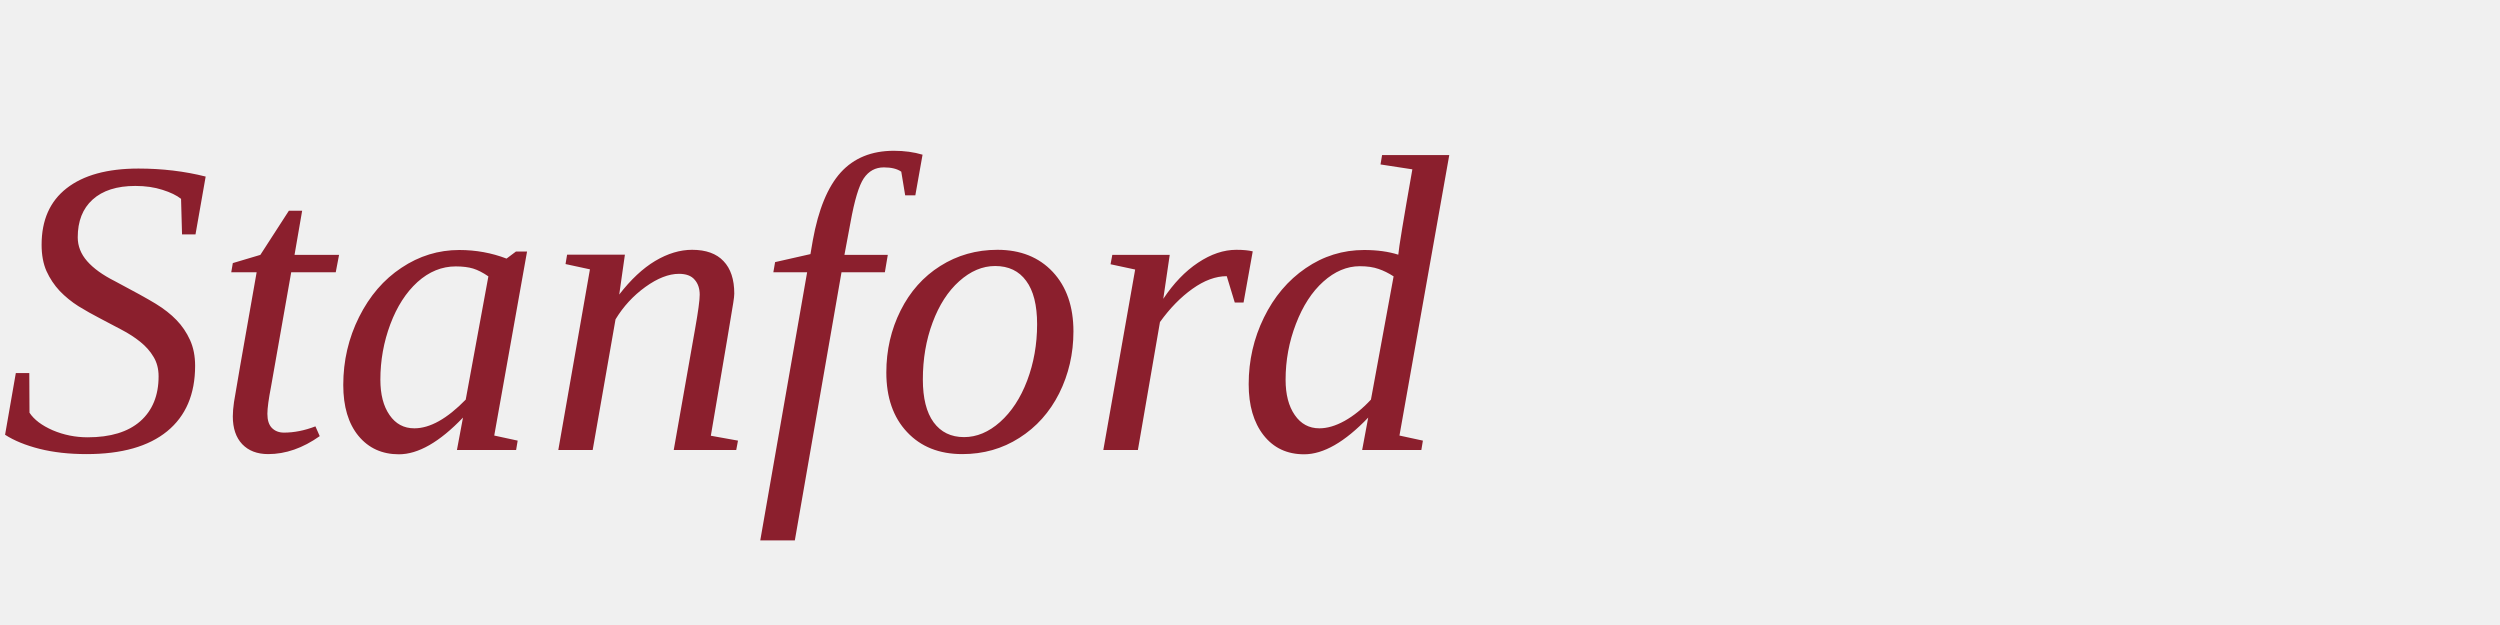
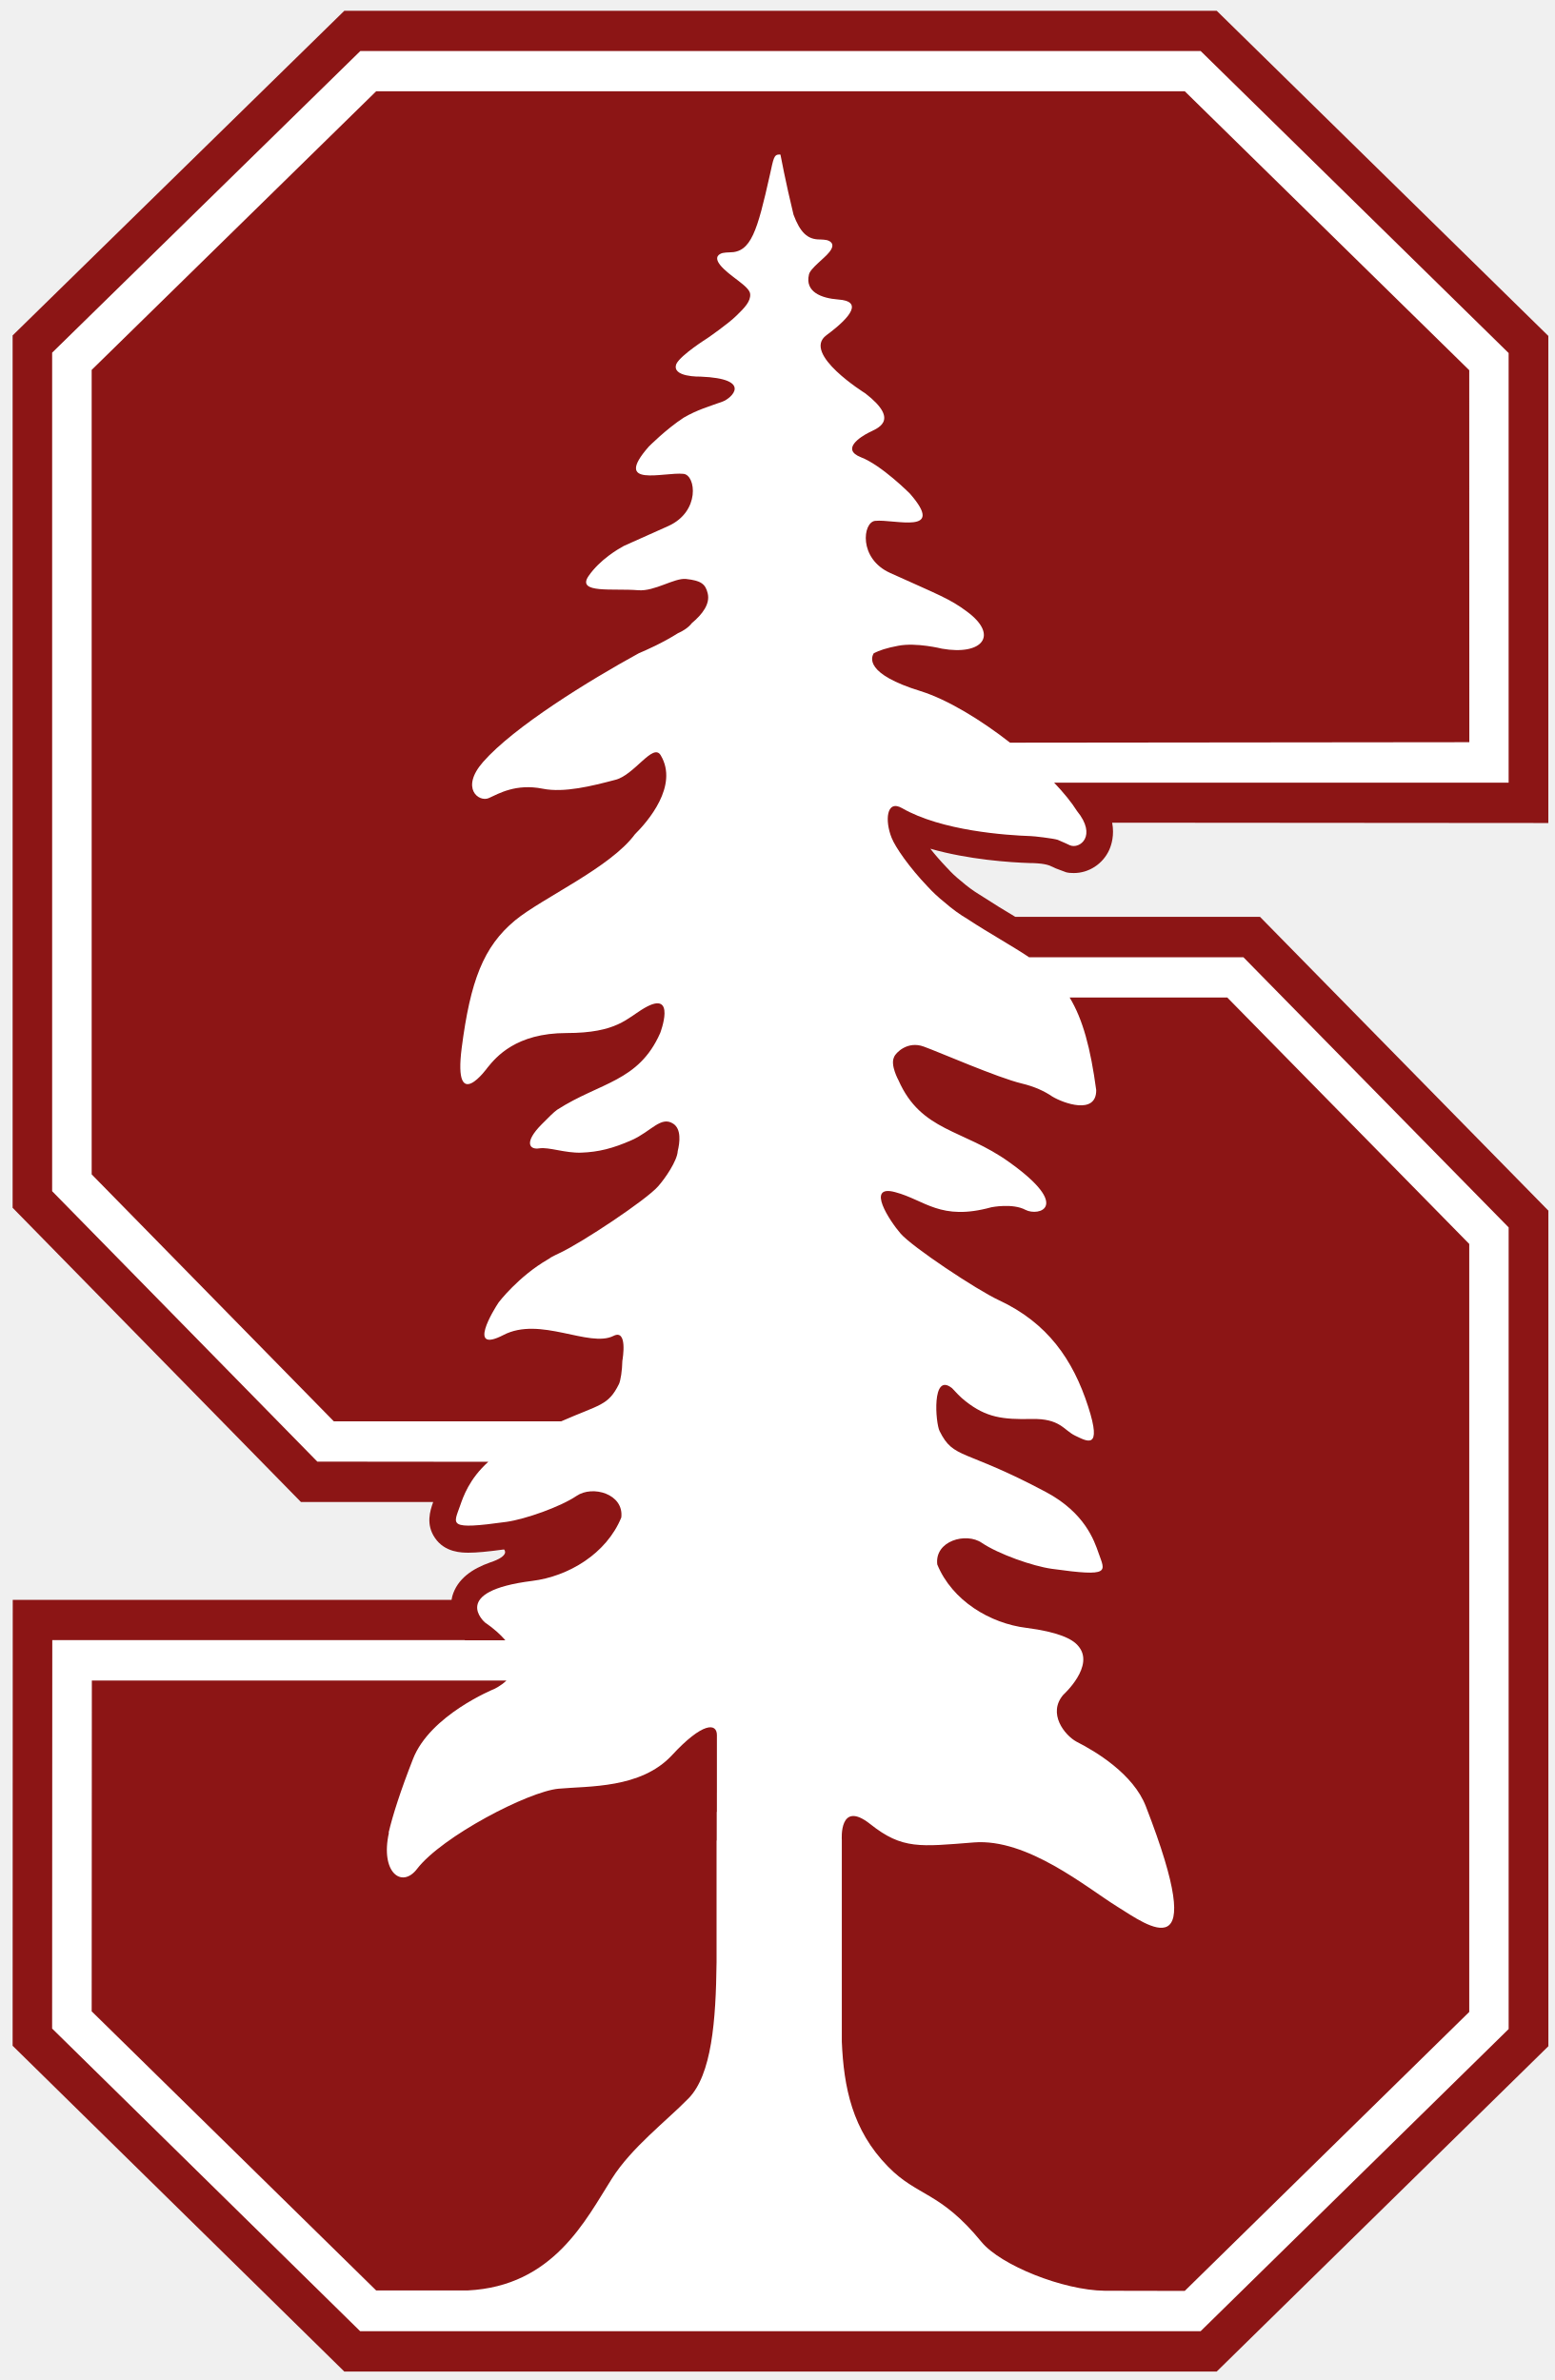
- <svg xmlns="http://www.w3.org/2000/svg" viewBox="0 0 200 50" role="img" aria-label="Stanford">
-   <text x="0" y="36" font-family="'Iowan Old Style', 'Times New Roman', Georgia, serif" font-size="34" font-style="italic" fill="#8b1f2d">Stanford</text>
+ <svg xmlns="http://www.w3.org/2000/svg" height="248.02pt" width="162pt" version="1.1" viewBox="0 0 162 248.022">
+   <g>
+     <path fill="#8c1515" d="m35.872 1.124-34.558 33.832v90.907l30.041 30.665h13.776c-0.335 0.923-0.775 2.345 0.181 3.737 1.04 1.543 2.835 1.543 3.523 1.543 0.805 0 1.929-0.101 3.657-0.336h0.02s0.721 0.641-1.476 1.362c-1.812 0.637-3.392 1.691-3.912 3.502-0.034 0.134-0.047 0.272-0.081 0.389h-45.716l-0.013 46.465 34.558 33.953h90.887l34.558-33.905v-87.077l-30.047-30.618h-25.478c-0.017 0-0.04-0.013-0.04-0.013-1.124-0.671-2.278-1.379-3.335-2.067l-0.389-0.248-0.067-0.04c-0.57-0.352-1.171-0.785-1.825-1.355-0.57-0.453-1.043-0.906-1.396-1.308l-0.101-0.101c-0.671-0.705-1.258-1.379-1.711-1.966 3.976 1.141 8.307 1.429 10.387 1.496h0.248c0.134 0 0.272 0.02 0.389 0.02l0.181 0.013c0.503 0.034 0.889 0.117 1.141 0.201 0.268 0.1 0.507 0.222 0.725 0.322l1.074 0.403c0.252 0.067 0.52 0.081 0.805 0.081 1.56 0 3.019-0.939 3.69-2.416 0.218-0.503 0.554-1.506 0.302-2.832l45.442 0.034v-50.76l-34.551-33.886h-90.887z" />
+     <path fill="#fff" d="m157.19 36.804-32.1-31.487h-87.55l-32.108 31.436v87.382l27.628 28.182 17.815 0.017c-1.996 1.795-2.617 3.657-2.936 4.563-0.688 1.996-1.409 2.567 4.848 1.694 1.98-0.285 5.586-1.56 7.28-2.701 1.661-1.141 4.948-0.218 4.663 2.248-1.543 3.774-5.502 6.14-9.277 6.609-8.689 1.09-4.932 4.328-4.932 4.328 0.956 0.654 1.644 1.292 2.131 1.862h-4.227v-0.017h-42.978l-0.017 40.478 32.091 31.537h87.567l32.09-31.487v-83.539l-27.628-28.148h-22.327c-1.778-1.191-4.177-2.516-6.358-3.942 0-0.017 0-0.017-0.017-0.017-0.839-0.486-1.661-1.09-2.449-1.778-0.654-0.52-1.241-1.074-1.745-1.627-1.929-2.013-3.372-4.11-3.758-5.083-0.721-1.778-0.554-4.026 1.074-3.103 4.127 2.382 10.904 2.835 13.42 2.919 0.285 0 2.315 0.235 2.801 0.386 0.503 0.201 1.275 0.57 1.275 0.57 1.023 0.436 2.869-0.973 0.738-3.573-0.554-0.889-1.392-1.912-2.382-2.952h47.354v-44.756" />
+     <path d="m48.988 11.889l-37.05 36.297v104.79l31.537 32.17h29.607c5.053-2.22 6.123-2.03 7.527-4.86 0.21-0.45 0.418-1.75 0.44-3.02 0.063-0.36 0.693-4.18-1.153-3.25-3.166 1.59-9.562-2.61-14.343-0.11-4.781 2.47-1.279-3.27-0.608-4.26 0 0 2.558-3.37 6.416-5.6 0.147-0.08 0.273-0.16 0.377-0.25 0.378-0.21 0.756-0.39 1.155-0.58 2.935-1.37 11.3-6.94 12.81-8.68 0.902-1.01 2.496-3.32 2.559-4.6 0.272-1.11 0.483-2.87-0.586-3.56-1.594-1.05-2.874 1-5.369 2.12-2.496 1.11-4.383 1.57-6.606 1.65-2.138 0.07-4.193-0.75-5.472-0.56-1.28 0.21-2.035-0.76 0.314-3.13 1.069-1.07 1.532-1.55 2.035-1.91 5.578-3.58 10.589-3.62 13.399-9.98 0 0 2.181-5.7-2.034-3.27-2.306 1.34-3.564 3.27-10.17 3.27-6.584 0-9.164 3.13-10.275 4.49 0 0-4.486 6.27-3.375-2.52 1.133-8.76 2.83-13.23 6.961-16.65 3.564-2.93 12.412-6.87 15.6-11.21 1.635-1.62 5.746-6.32 3.355-10.299-1.007-1.678-3.459 2.669-5.996 3.229-2.894 0.76-6.563 1.7-9.373 1.13-3.481-0.69-5.704 0.63-7.004 1.22s-3.754-1.28-0.756-4.698c4.026-4.592 13.757-10.588 20.299-14.174 0.902-0.378 3.102-1.342 5.115-2.621 0.042-0.022 0.084-0.043 0.106-0.043 0.503-0.231 1.237-0.672 1.656-1.238 1.426-1.196 2.412-2.536 2.076-3.899-0.293-1.237-0.903-1.657-2.832-1.867-1.53-0.147-4.066 1.636-6.205 1.469-3.271-0.273-8.074 0.481-6.48-1.846 1.488-2.16 3.899-3.545 4.591-3.922 1.342-0.608 3.146-1.404 5.809-2.6 4.173-1.887 3.585-6.625 1.971-6.792-2.517-0.273-9.31 1.906-4.53-3.545 0 0 2.266-2.285 4.551-3.774 1.803-1.048 3.292-1.447 5.074-2.098 1.112-0.398 4.028-2.977-2.892-3.25 0 0-3.859 0.105-3.125-1.677 0.608-1.174 4.006-3.313 4.006-3.313s2.724-1.867 3.836-2.978c1.069-1.028 1.824-1.845 1.761-2.768-0.042-1.048-2.768-2.348-3.922-3.816-0.817-1.049-0.125-1.425 0.336-1.551 0.252-0.041 0.546-0.084 0.903-0.084 2.809 0.021 3.606-2.789 5.246-10.086 0.48-2.181 0.52-2.641 1.23-2.662 0.07 0 0.11 0.021 0.15 0.021 0 0 0.69 3.69 1.7 7.821 0.86 2.285 1.8 3.25 3.46 3.228 0.33 0 0.63 0.041 0.88 0.084 0.46 0.126 1.17 0.505 0.33 1.553-0.63 0.818-2.51 2.139-2.66 2.936-0.54 2.264 1.62 3.082 3.82 3.25 3.12 0.209 1.82 2.159-1.55 4.654-3.25 2.411 5.07 7.57 5.07 7.57 4.74 3.67 1.36 4.612 0.4 5.137-0.97 0.503-3.63 2.139-0.97 3.187 2.69 1.028 6.38 4.739 6.38 4.739 4.76 5.451-2.02 3.293-4.53 3.545-1.62 0.167-2.2 4.926 1.97 6.793 6.35 2.872 7.76 3.355 10 5.033 4.19 3.103 1.97 5.745-3.27 4.822 0 0-3.35-0.838-5.7-0.377-1.47 0.273-2.48 0.608-3.17 0.965-0.36 0.545-1.19 2.704 6.1 4.947 3.48 1.09 7.8 3.713 11.64 6.711l59.81-0.062-0.01-48.457-37.05-36.338h-105.3zm90.312 118.05c1.72 2.85 2.72 6.58 3.46 12.06 0.02 3.29-4.32 1.69-5.73 0.83-0.98-0.67-2.28-1.29-3.96-1.69-3.17-0.76-10.71-4.07-12.77-4.81-2.1-0.77-3.63 0.78-3.88 1.37h0.02c-0.54 1 0.57 3.02 0.57 3.02 2.96 6.71 8.41 6.35 14.4 10.65 8.24 5.87 3.84 7.11 2.14 6.23-1.67-0.9-4.44-0.34-4.44-0.34-6.65 1.83-8.64-0.94-12.54-1.97-3.88-1.05-0.69 3.78 0.71 5.39 1.49 1.74 9.88 7.32 12.79 8.68 6.36 2.96 9.67 7.76 11.64 13.86 1.87 5.77-0.17 4.51-1.68 3.8-1.51-0.72-1.95-2.27-5.7-2.18-3.77 0.08-5.89-0.19-8.58-2.31-0.71-0.55-1.28-1.18-1.76-1.7-0.04-0.02-0.06-0.04-0.08-0.06-2.58-1.97-2.08 4.57-1.55 5.64 1.86 3.75 3.12 2.22 13.86 7.95 5.09 2.72 6.29 6.37 6.83 7.9 0.86 2.48 1.74 3.19-6.06 2.1-2.49-0.34-6.98-1.93-9.12-3.38-2.05-1.42-6.18-0.27-5.81 2.81 1.93 4.72 6.88 7.68 11.6 8.26 4.13 0.53 6 1.43 6.75 2.35 2.26 2.58-1.93 6.36-1.93 6.36-2.1 2.43 0.17 5.28 1.72 6.12 2.52 1.28 7.4 4.21 9.02 8.41 8.47 21.8 0.27 15.55-3.74 13.06-4.02-2.5-11.68-8.91-18.66-8.35-6.98 0.55-9.31 0.93-13.46-2.37-4.13-3.29-3.73 2.04-3.73 2.04v26.29c0.25 5.89 1.34 11.51 6.02 16.27 3.83 3.93 6.75 3.19 12.16 9.8 2.49 3.04 10.63 6.31 16.06 6.37l10.42 0.02 37.05-36.34v-100.04l-31.51-32.1h-20.53zm-127.34 88.97l-0.021 43.09 37.05 36.36h11.91c11.198-0.55 15.391-9.23 18.788-14.57 2.558-4.05 7.088-7.49 9.961-10.43 3.04-3.08 3.586-10.13 3.669-17.76v-15.93l0.022 0.16v-3.81h0.021v-2.54h0.002v-0.59-6.87c0-1.6-1.845-1.72-5.871 2.64-4.047 4.34-10.819 3.98-14.74 4.34-3.921 0.35-15.202 6.23-18.432 10.44-1.992 2.62-4.823 0.46-3.67-4.7h-0.042c0.545-2.32 1.551-5.45 3.166-9.58 2.222-5.76 10.568-9.14 10.568-9.14s0.86-0.38 1.615-1.11h-53.996z" transform="matrix(.80001 0 0 .80001 -.00065308 0)" fill="#8c1515" />
+   </g>
</svg>
